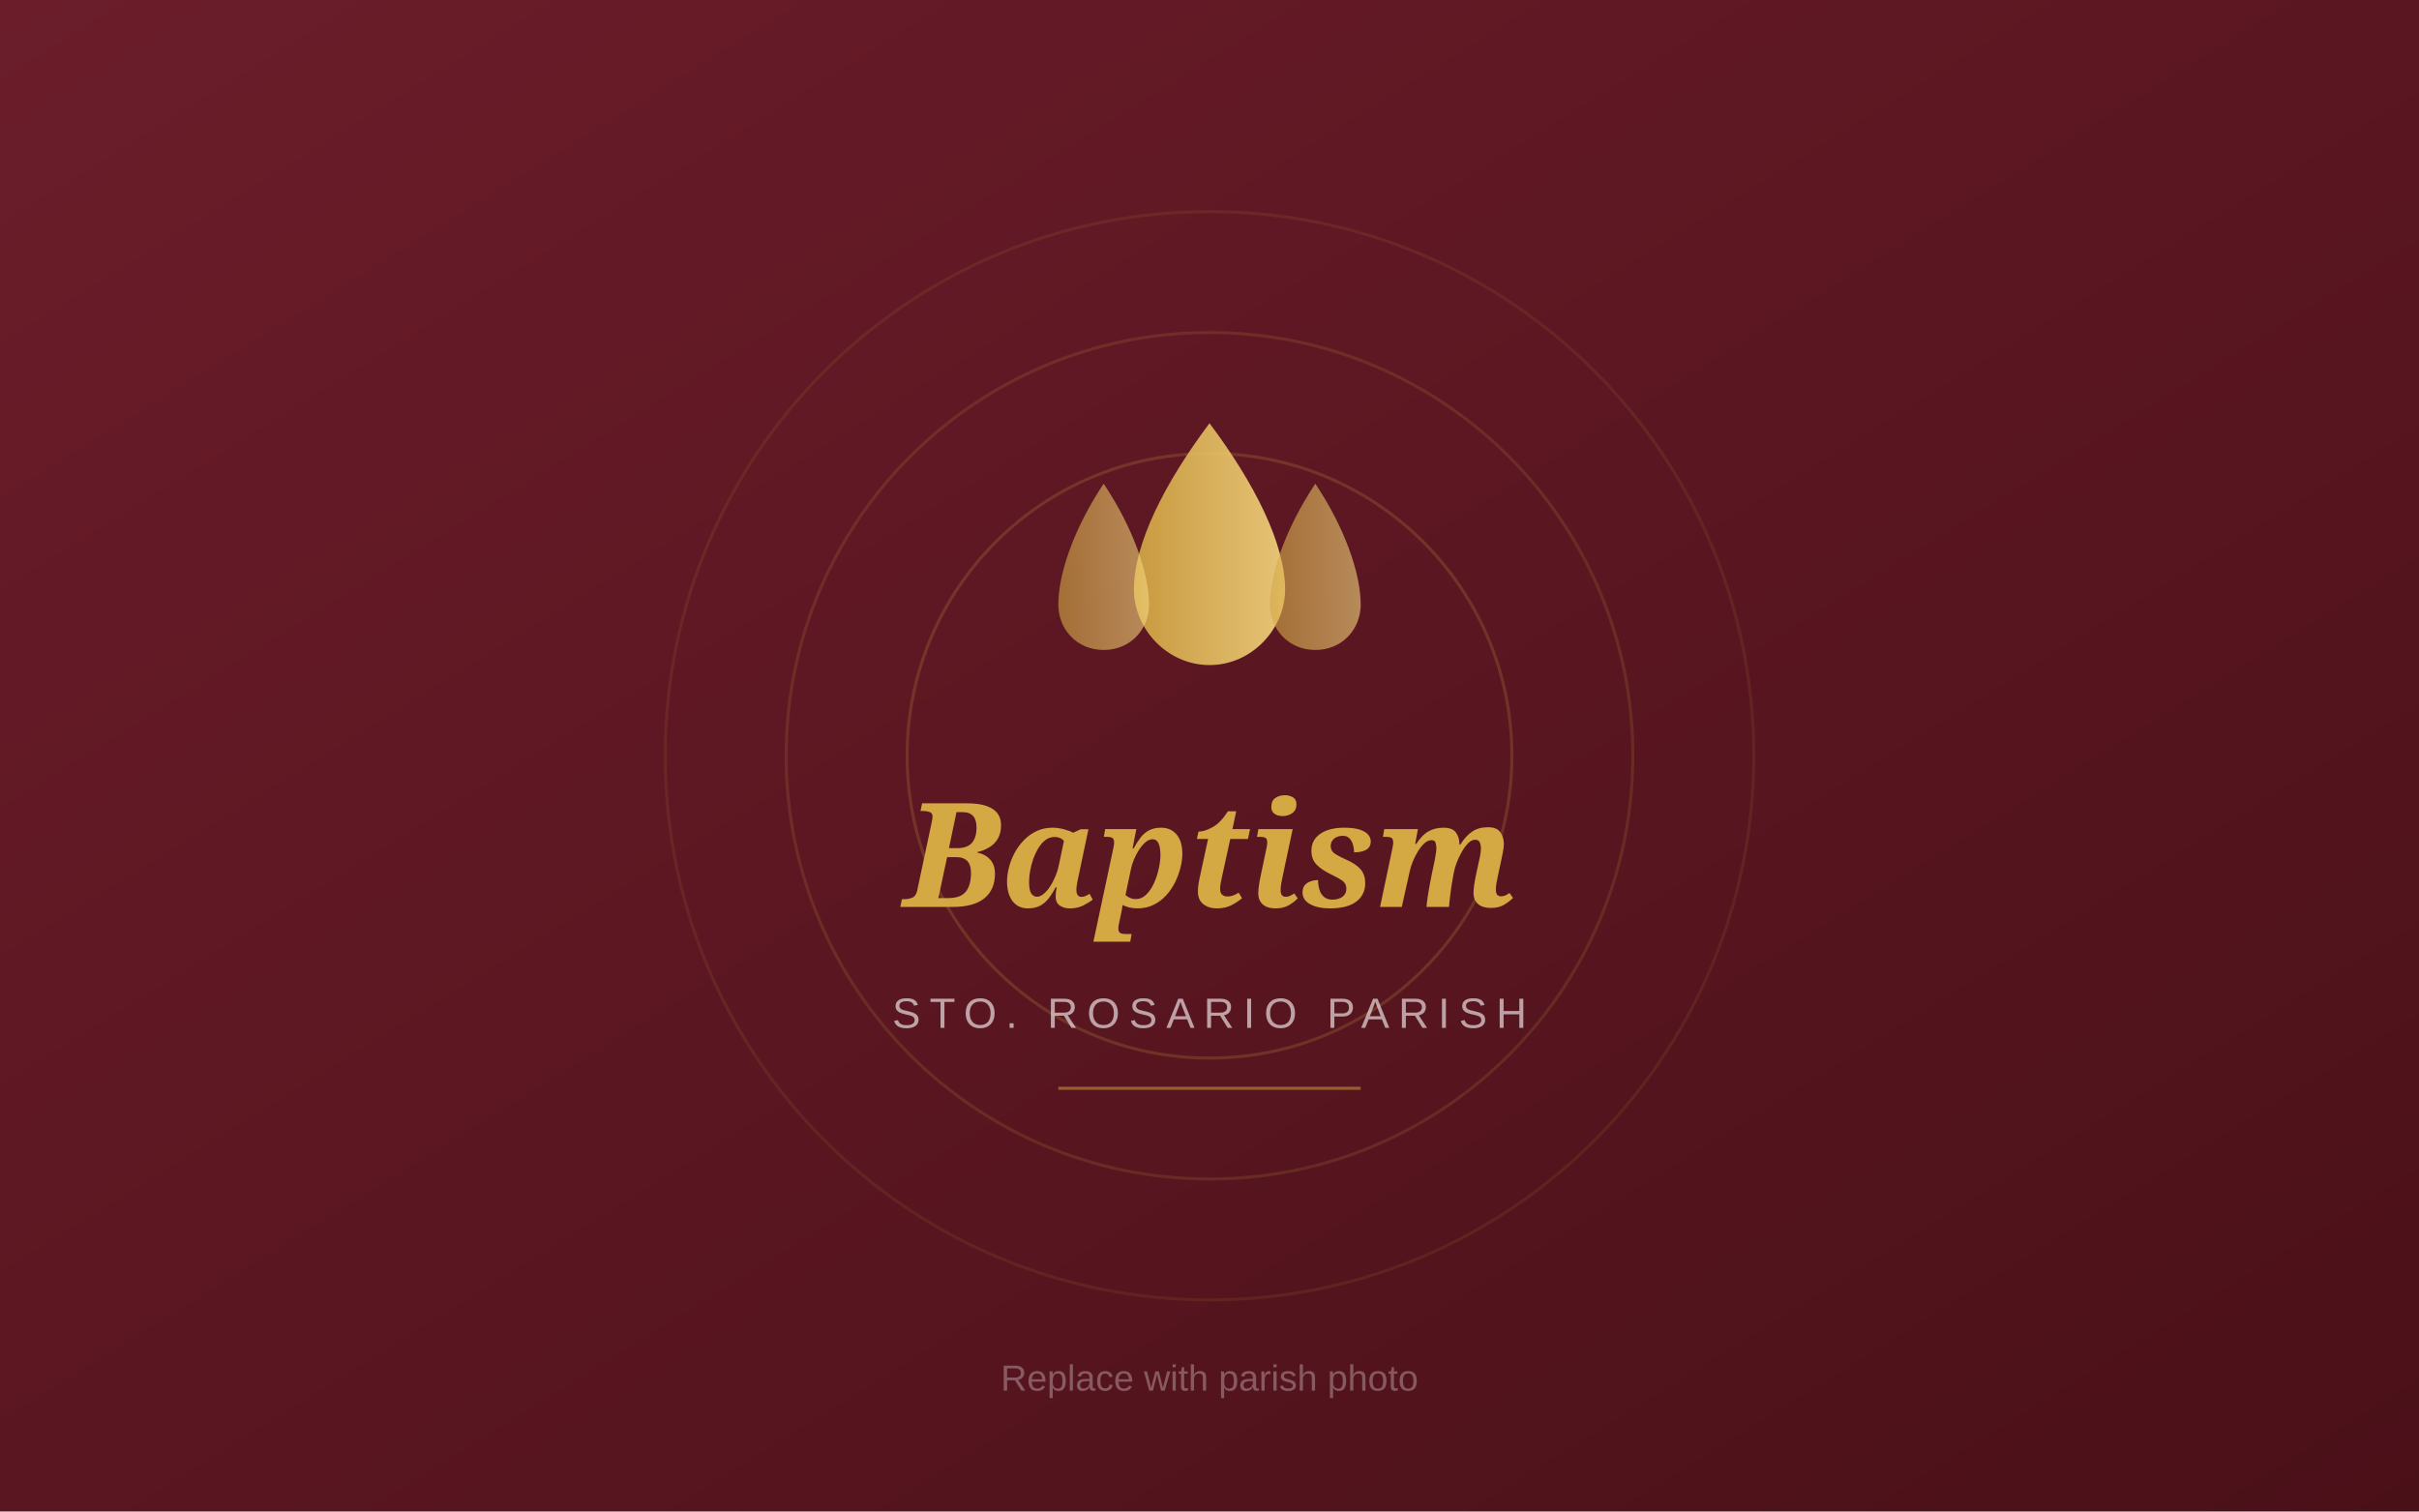
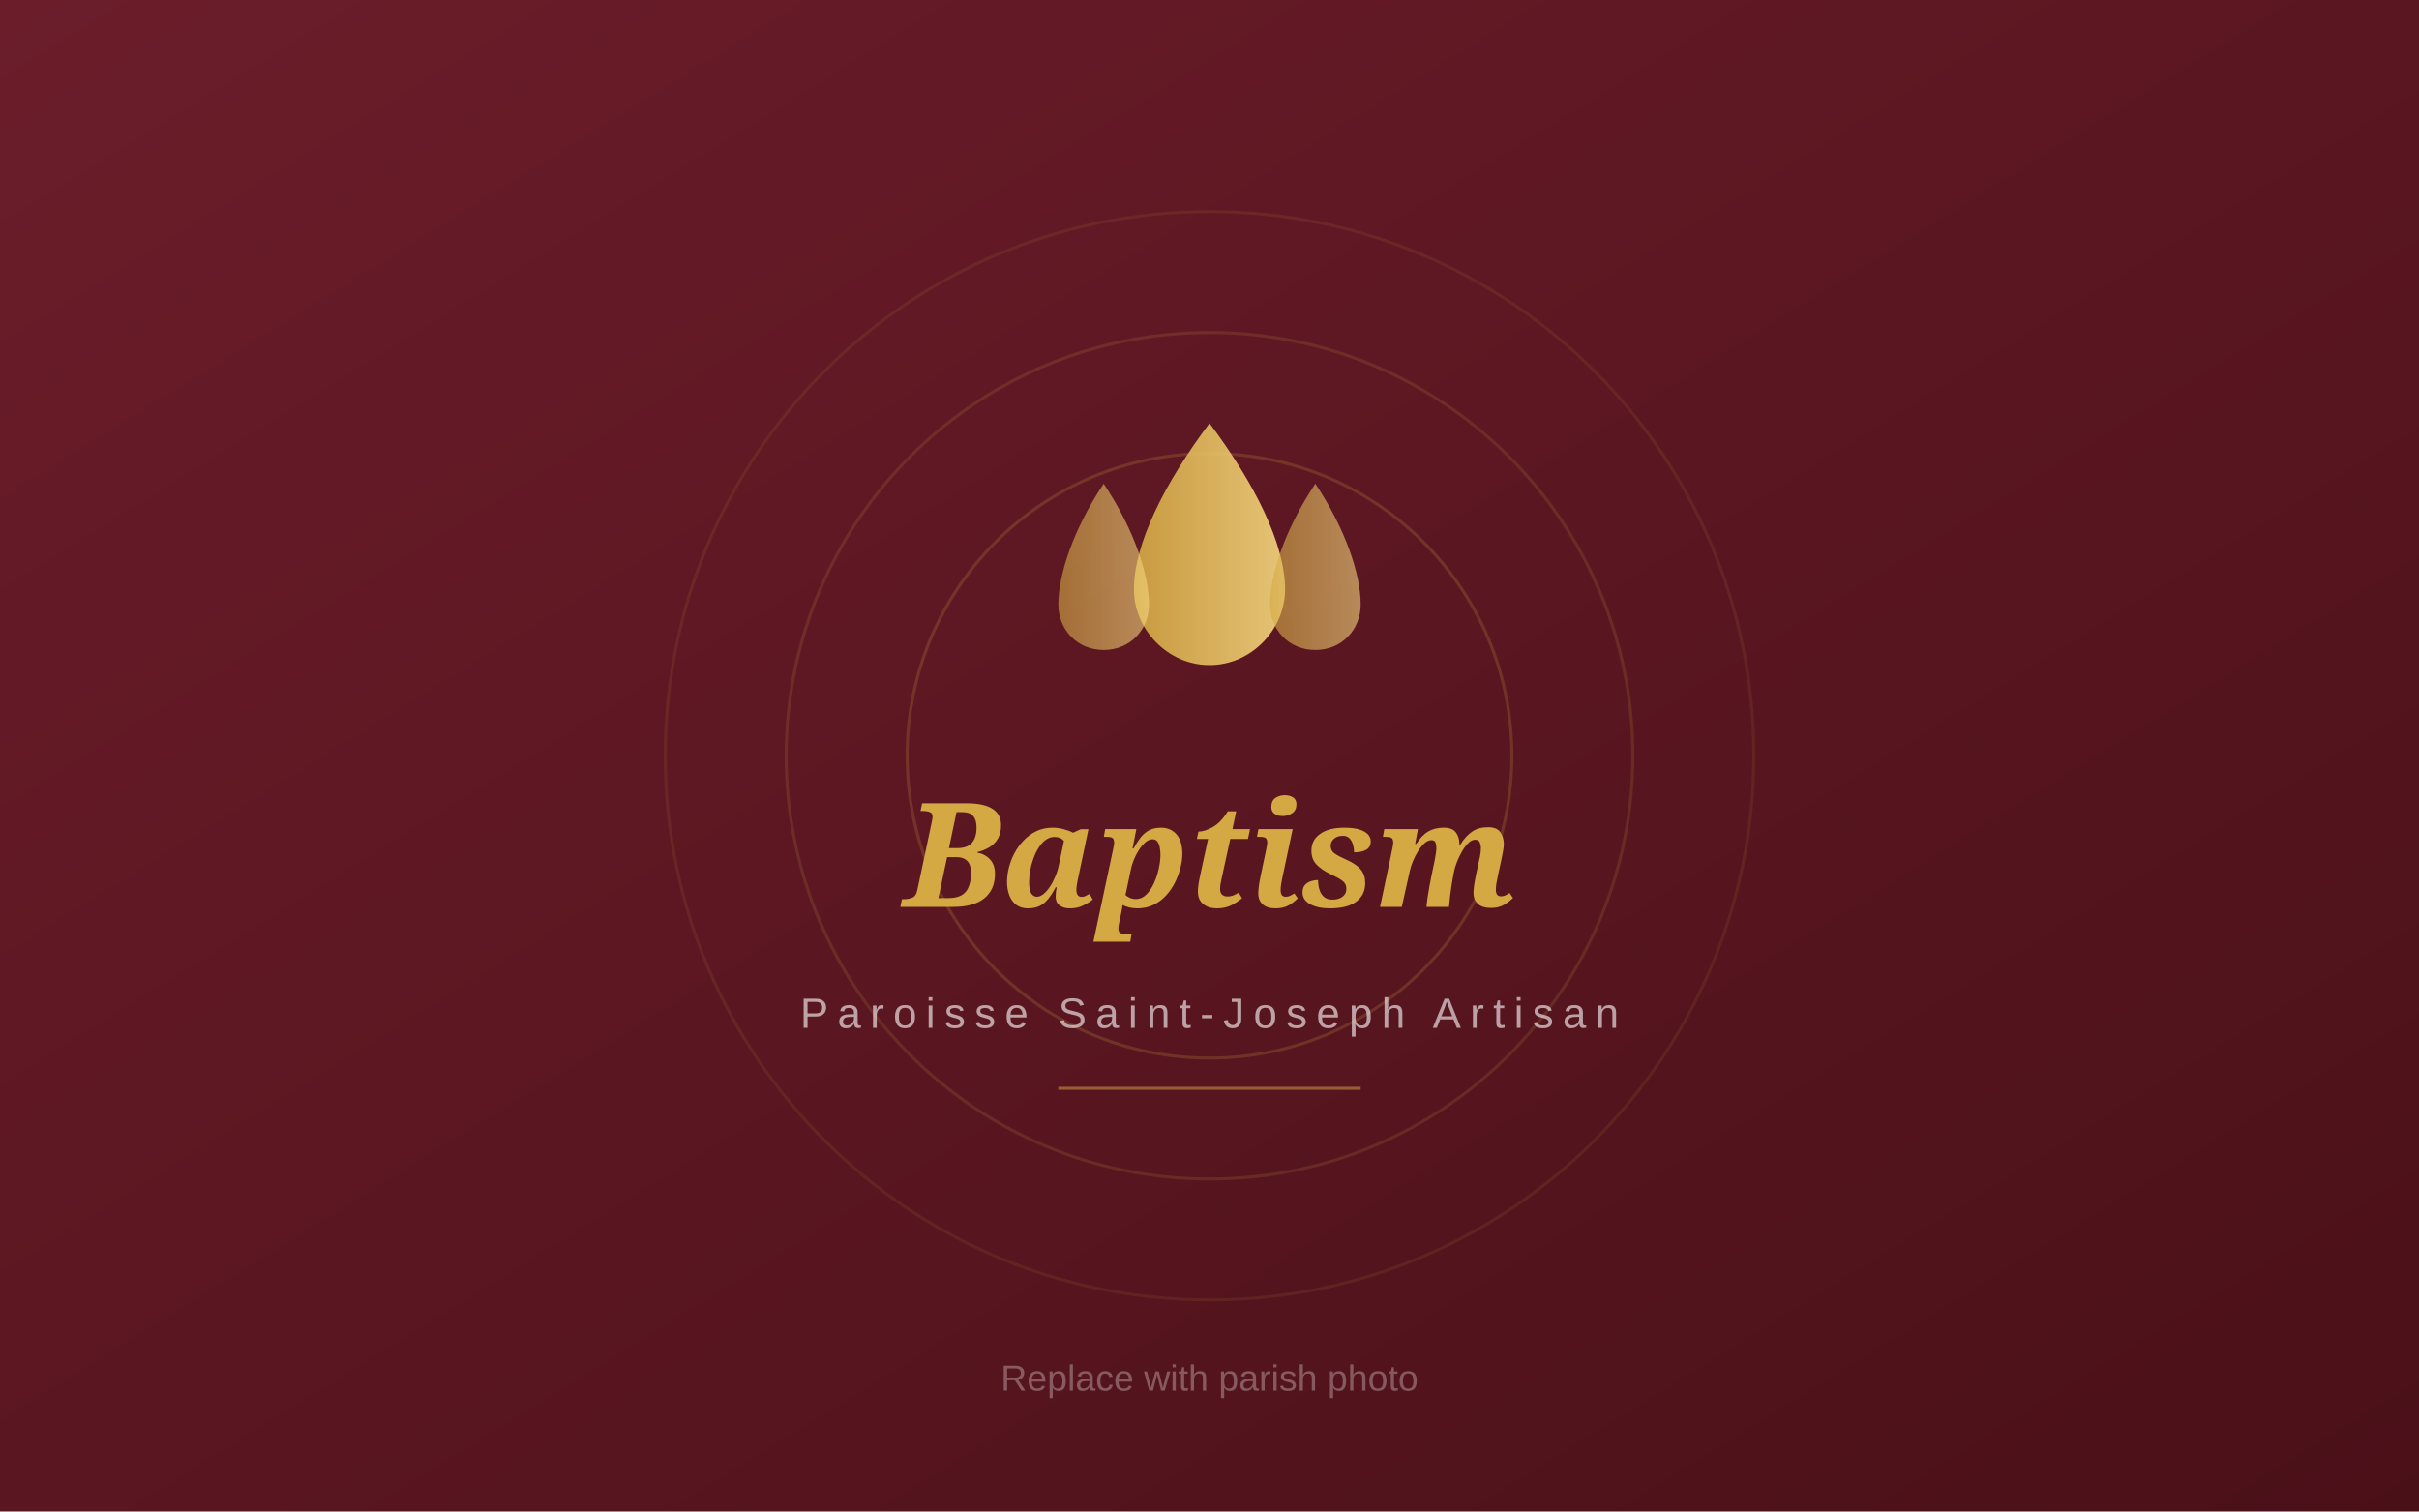
<svg xmlns="http://www.w3.org/2000/svg" width="800" height="500" viewBox="0 0 800 500">
  <defs>
    <linearGradient id="bg" x1="0%" y1="0%" x2="100%" y2="100%">
      <stop offset="0%" style="stop-color:#6B1D2A;stop-opacity:1" />
      <stop offset="100%" style="stop-color:#4A1018;stop-opacity:1" />
    </linearGradient>
    <linearGradient id="gold" x1="0%" y1="0%" x2="100%" y2="0%">
      <stop offset="0%" style="stop-color:#D4A843;stop-opacity:1" />
      <stop offset="100%" style="stop-color:#F5D780;stop-opacity:1" />
    </linearGradient>
  </defs>
  <rect width="800" height="500" fill="url(#bg)" />
  <circle cx="400" cy="250" r="180" fill="none" stroke="rgba(212,168,67,0.1)" stroke-width="1" />
  <circle cx="400" cy="250" r="140" fill="none" stroke="rgba(212,168,67,0.15)" stroke-width="1" />
  <circle cx="400" cy="250" r="100" fill="none" stroke="rgba(212,168,67,0.2)" stroke-width="1" />
  <g transform="translate(400, 180)" fill="url(#gold)">
    <path d="M0-40 C-15-20 -25 0 -25 15 C-25 28 -14 40 0 40 C14 40 25 28 25 15 C25 0 15-20 0-40Z" opacity="0.9" />
    <path d="M-35-20 C-45-5 -50 10 -50 20 C-50 28 -44 35 -35 35 C-26 35 -20 28 -20 20 C-20 10 -25-5 -35-20Z" opacity="0.6" />
    <path d="M35-20 C25-5 20 10 20 20 C20 28 26 35 35 35 C44 35 50 28 50 20 C50 10 45-5 35-20Z" opacity="0.6" />
  </g>
  <text x="400" y="300" font-family="Georgia, serif" font-size="48" font-weight="bold" fill="#D4A843" text-anchor="middle" font-style="italic">Baptism</text>
-   <text x="400" y="340" font-family="Arial, sans-serif" font-size="14" fill="rgba(255,255,255,0.6)" text-anchor="middle" letter-spacing="3">STO. ROSARIO PARISH</text>
+   <text x="400" y="340" font-family="Arial, sans-serif" font-size="14" fill="rgba(255,255,255,0.6)" text-anchor="middle" letter-spacing="3">Paroisse Saint-Joseph Artisan</text>
  <line x1="350" y1="360" x2="450" y2="360" stroke="#D4A843" stroke-width="1" opacity="0.5" />
  <text x="400" y="460" font-family="Arial, sans-serif" font-size="12" fill="rgba(255,255,255,0.3)" text-anchor="middle">Replace with parish photo</text>
</svg>
